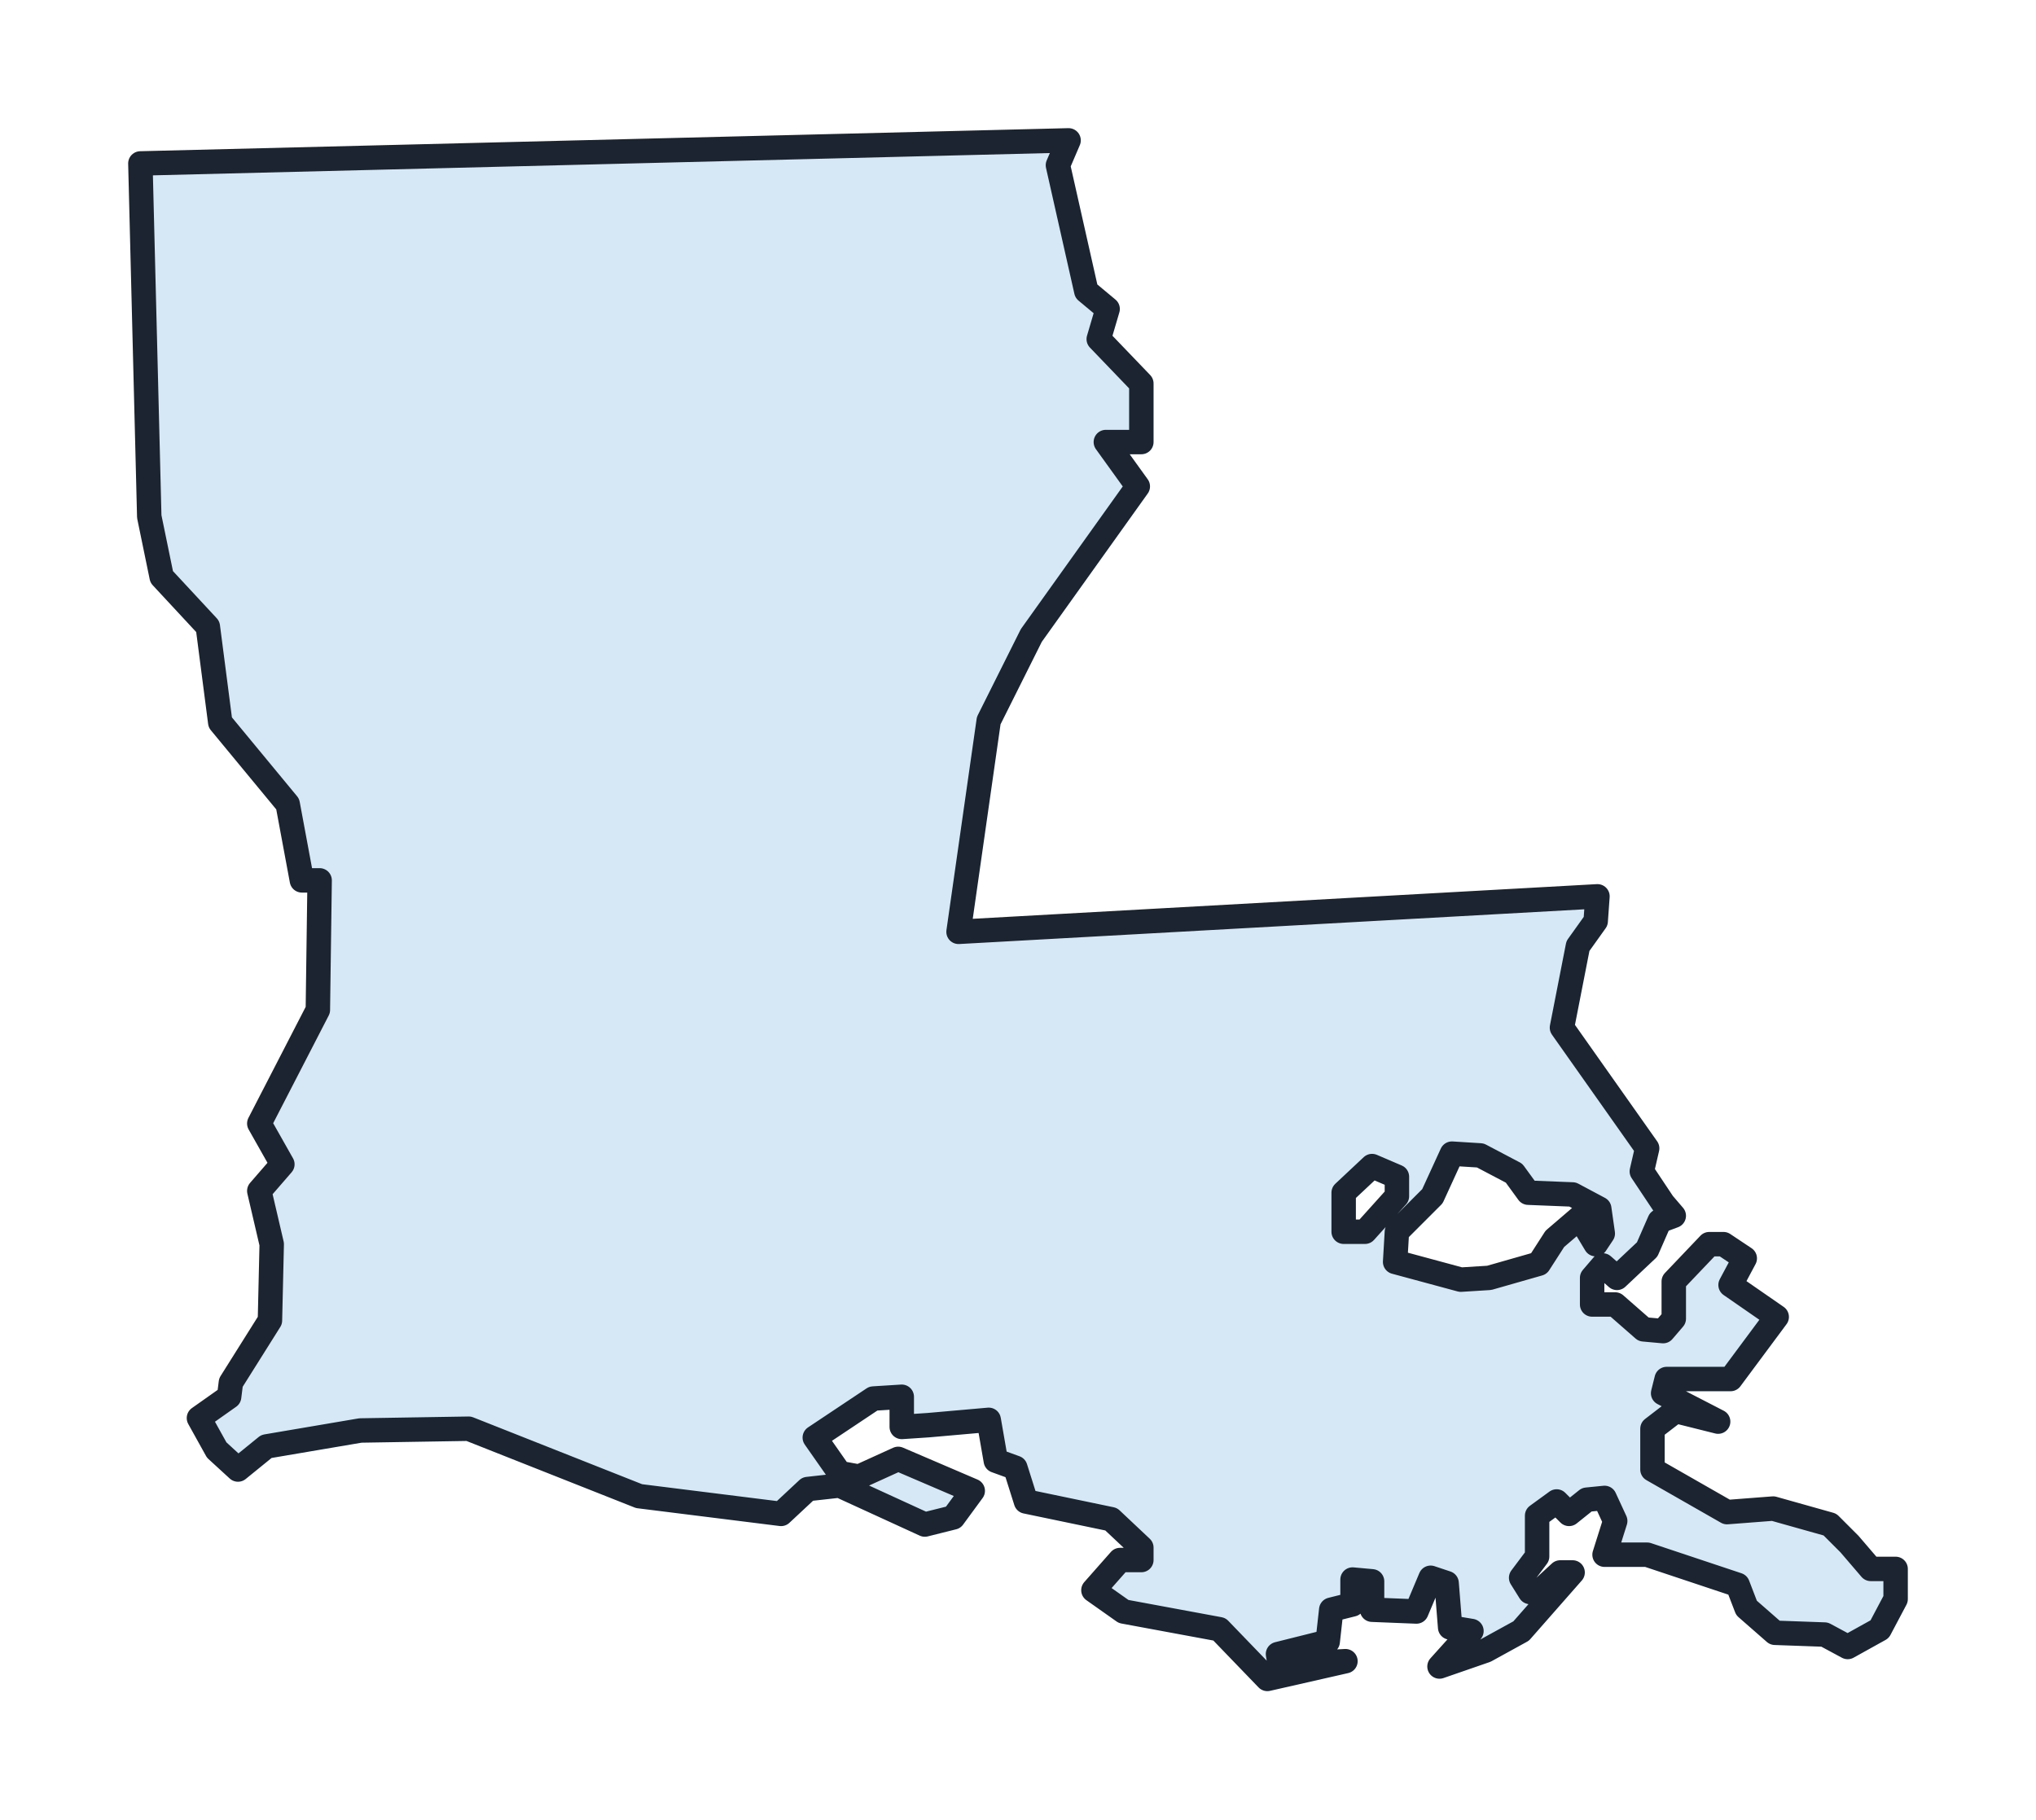
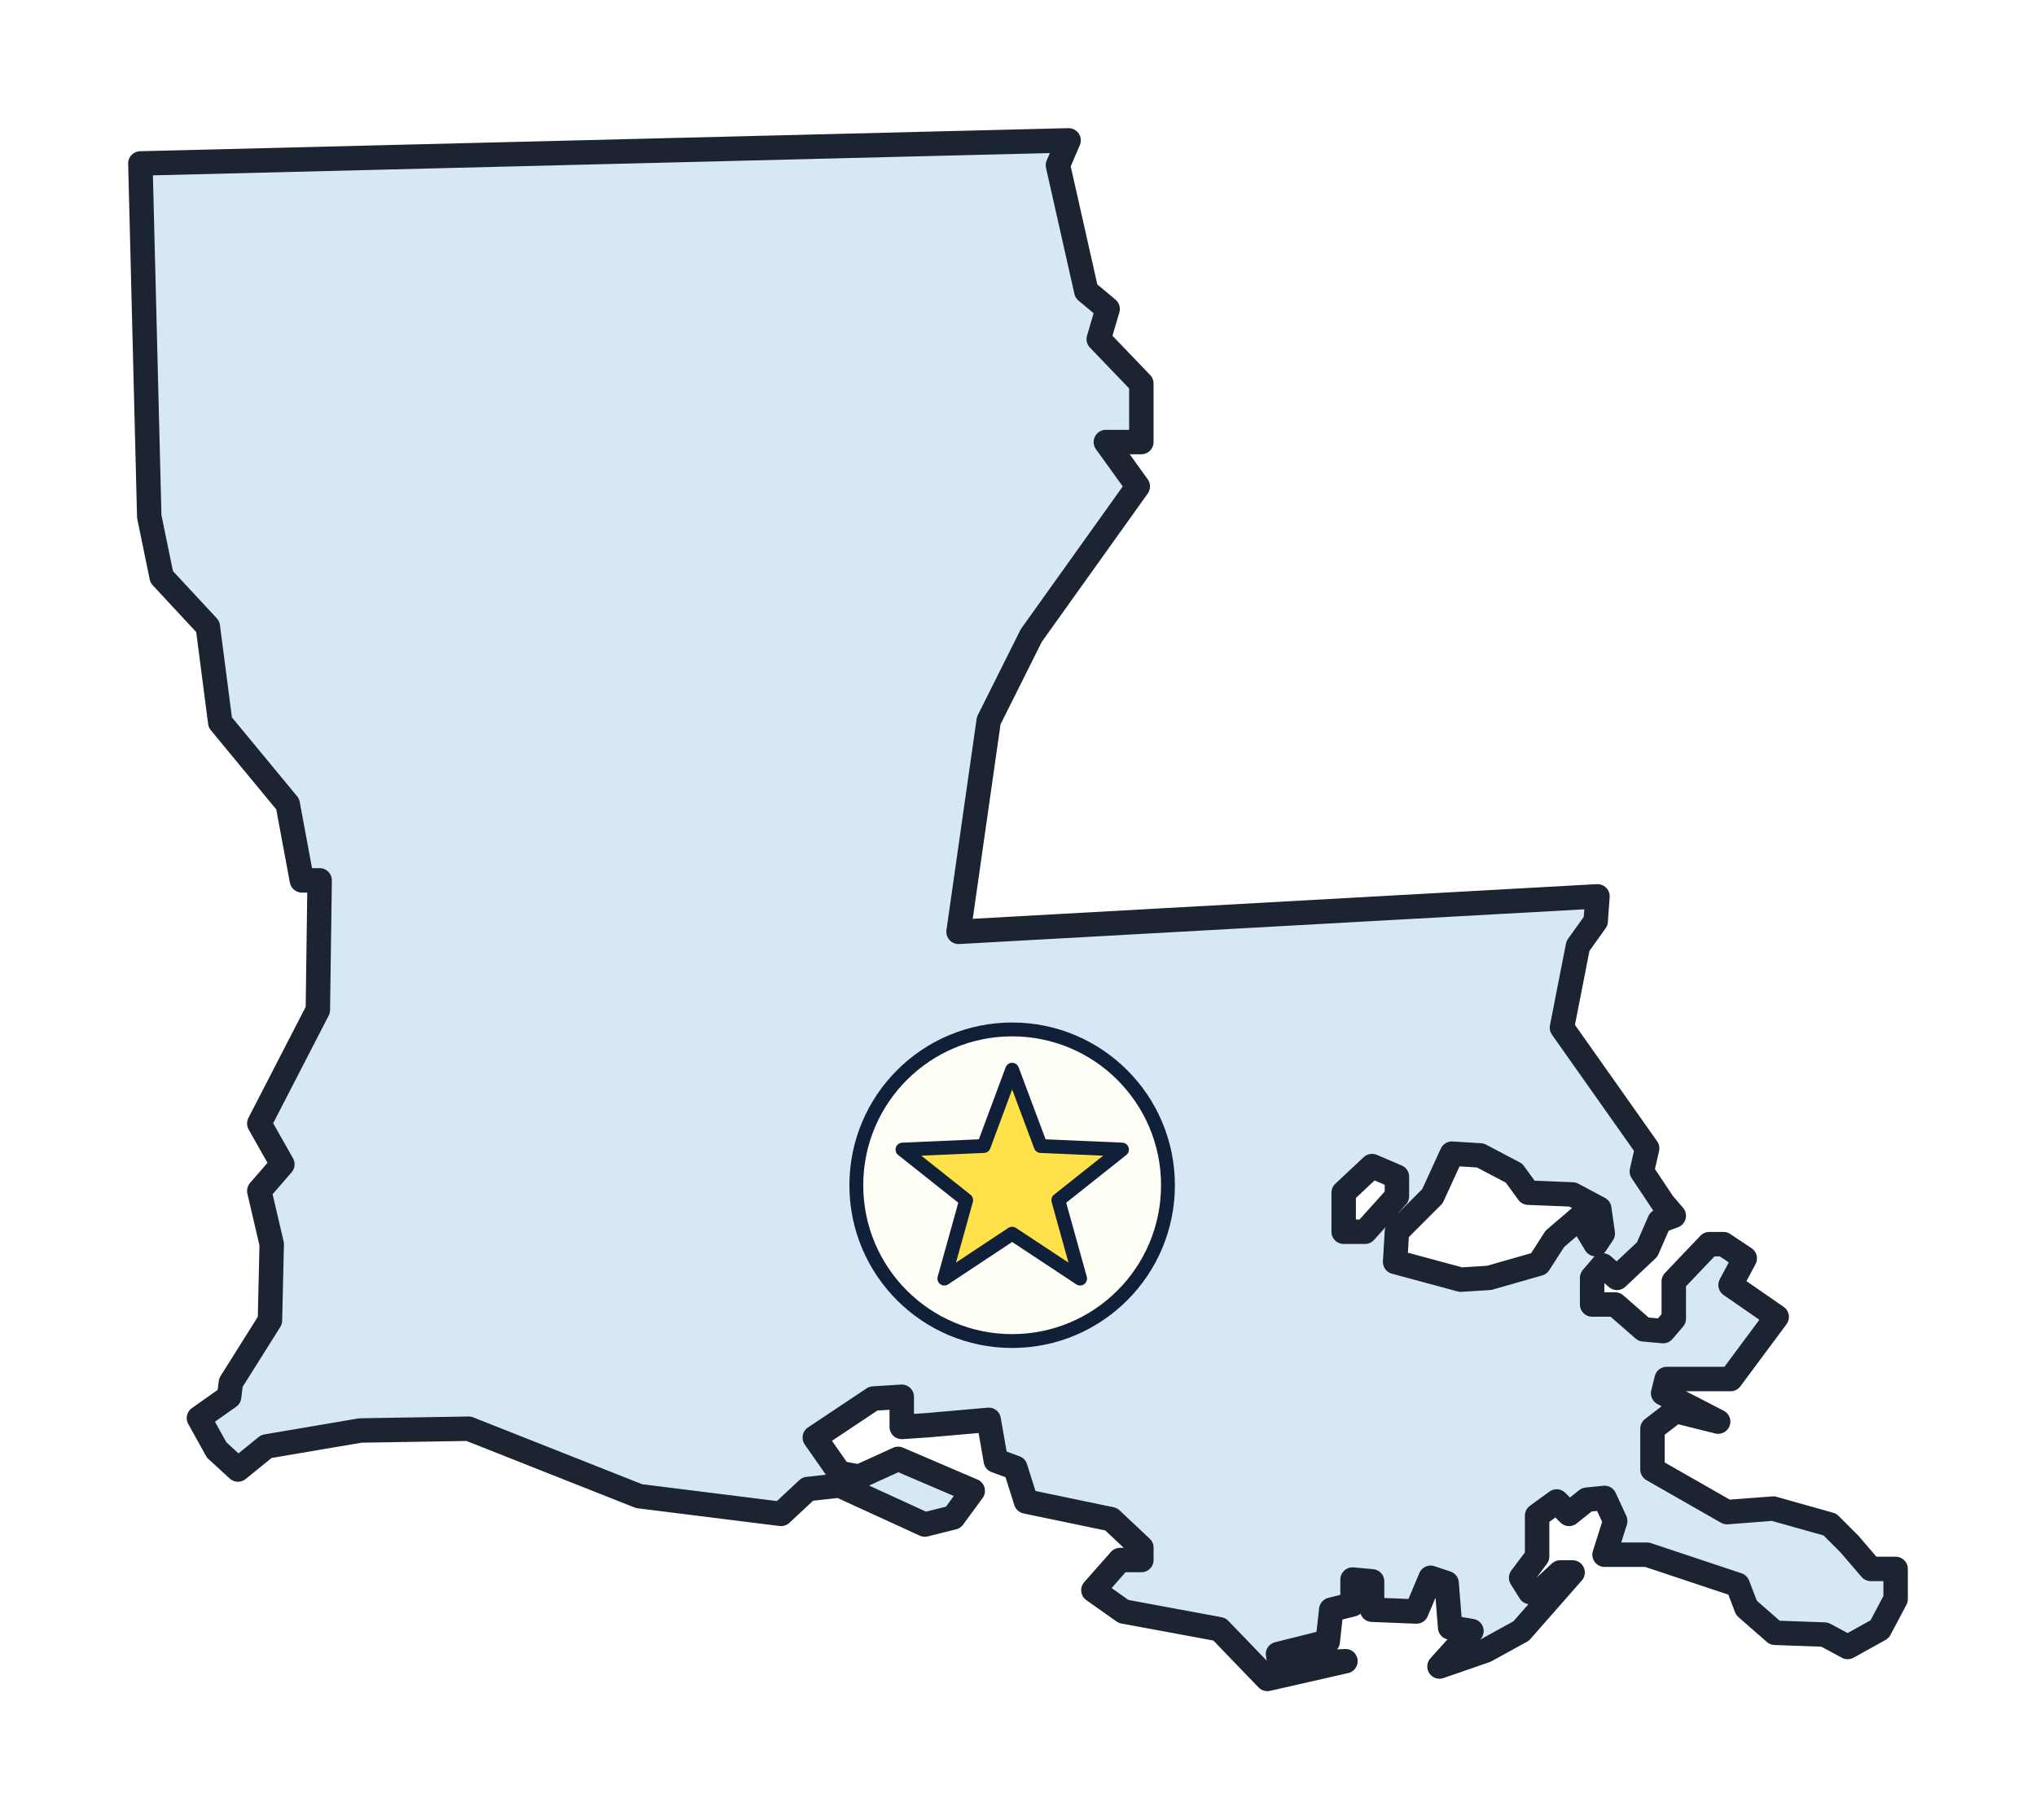
<svg xmlns="http://www.w3.org/2000/svg" viewBox="508.79 404.99 114.72 102.52" role="img" aria-label="LA">
  <path fill="#d6e8f5" stroke="#1b2430" stroke-width="1.377" stroke-linejoin="round" d="m 602.5,472.8 -1.2,-1.8 .3,-1.3 -4.8,-6.8 .9,-4.6 1,-1.4 .1,-1.4 -36,2 1.7,-11.9 2.4,-4.8 6,-8.4 -1.8,-2.5 h 2 v -3.3 l -2.4,-2.5 .5,-1.7 -1.2,-1 -1.6,-7.1 .6,-1.4 -52.3,1.3 .5,19.9 .7,3.4 2.6,2.8 .7,5.4 3.8,4.6 .8,4.3 h 1 l -.1,7.3 -3.3,6.4 1.3,2.3 -1.3,1.5 .7,3 -.1,4.3 -2.2,3.5 -.1,.8 -1.7,1.2 1,1.8 1.2,1.1 1.6,-1.3 5.3,-.9 6.1,-.1 9.6,3.8 8,1 1.5,-1.4 1.8,-.2 4.8,2.2 1.6,-.4 1.1,-1.5 -4.2,-1.8 -2.2,1 -1.1,-.2 -1.4,-2 3.3,-2.2 1.6,-.1 v 1.7 l 1.5,-.1 3.4,-.3 .4,2.3 1.1,.4 .6,1.9 4.8,1 1.7,1.6 v .7 h -1.2 l -1.5,1.7 1.7,1.2 5.4,1 2.7,2.8 4.4,-1 -3.7,.2 -.1,-.6 2.8,-.7 .2,-1.8 1.2,-.3 v -1.4 l 1.1,.1 v 1.6 l 2.5,.1 .8,-1.9 .9,.3 .2,2.5 1.2,.2 -1.8,2 2.6,-.9 2,-1.1 2.9,-3.3 h -.7 l -1.3,1.2 -.4,-.1 -.5,-.8 .9,-1.2 v -2.3 l 1.1,-.8 .7,.7 1,-.8 1,-.1 .6,1.3 -.6,1.9 h 2.4 l 5.1,1.7 .5,1.3 1.6,1.4 2.8,.1 1.3,.7 1.8,-1 .9,-1.7 v -1.7 h -1.4 l -1.2,-1.4 -1.1,-1.1 -3.2,-.9 -2.6,.2 -4.2,-2.4 v -2.3 l 1.3,-1 2.4,.6 -3.1,-1.6 .2,-.8 h 3.6 l 2.6,-3.5 -2.6,-1.8 .8,-1.5 -1.2,-.8 h -.8 l -2,2.1 v 2.1 l -.6,.7 -1.1,-.1 -1.6,-1.4 h -1.3 v -1.5 l .6,-.7 .8,.7 1.7,-1.6 .7,-1.6 .8,-.3 z m -10.3,-2.7 1.9,1 .8,1.1 2.5,.1 1.5,.8 .2,1.4 -.4,.6 -.9,-1.5 -1.4,1.2 -.9,1.4 -2.8,.8 -1.6,.1 -3.7,-1 .1,-1.7 2,-2 1.1,-2.4 z m -4.7,1.2 v 1.1 l -1.8,2 h -1.2 v -2.2 l 1.6,-1.5 z" />
+   <g class="capital-star">
+     <circle cx="565.82" cy="471.78" r="8.78" fill="#fffef6" stroke="#102038" stroke-width="0.78" />
+     <polygon points="565.82,465.27 567.43,469.57 572.01,469.77 568.42,472.62 569.65,477.04 565.82,474.51 562.00,477.04 563.23,472.62 559.64,469.77 564.22,469.57" fill="#ffe14a" stroke="#102038" stroke-width="0.78" stroke-linejoin="round" />
+   </g>
</svg>
